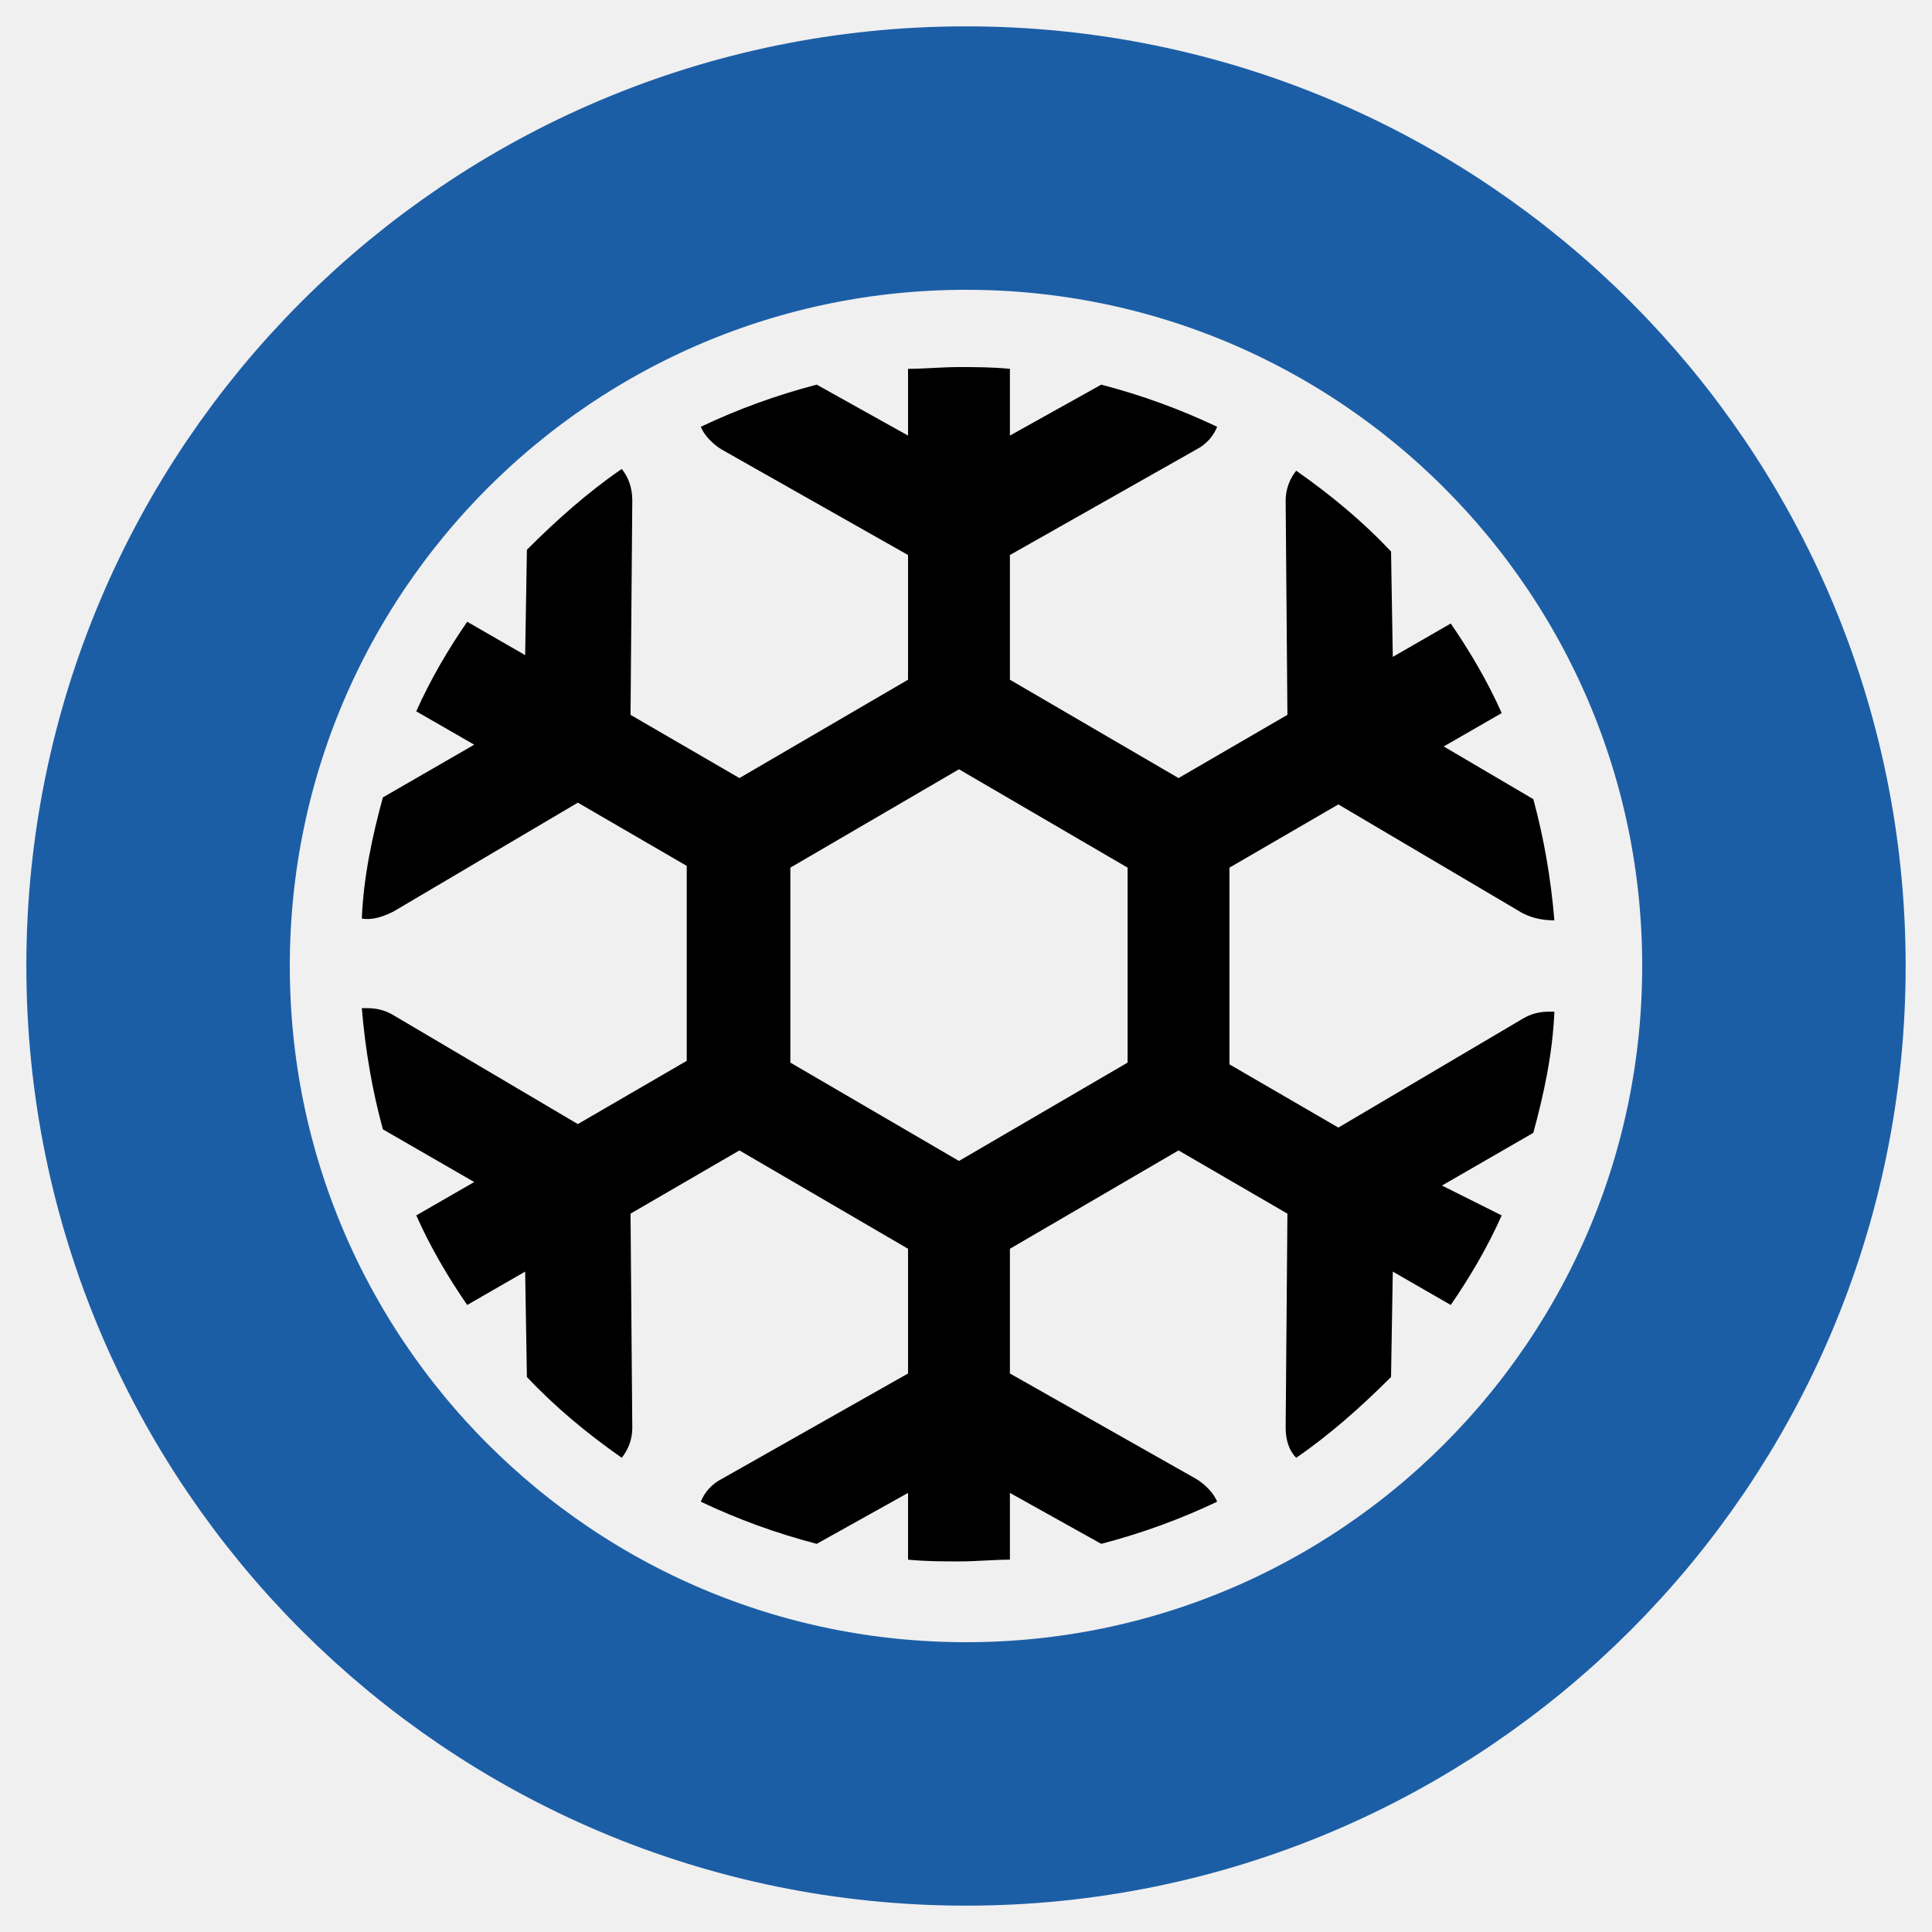
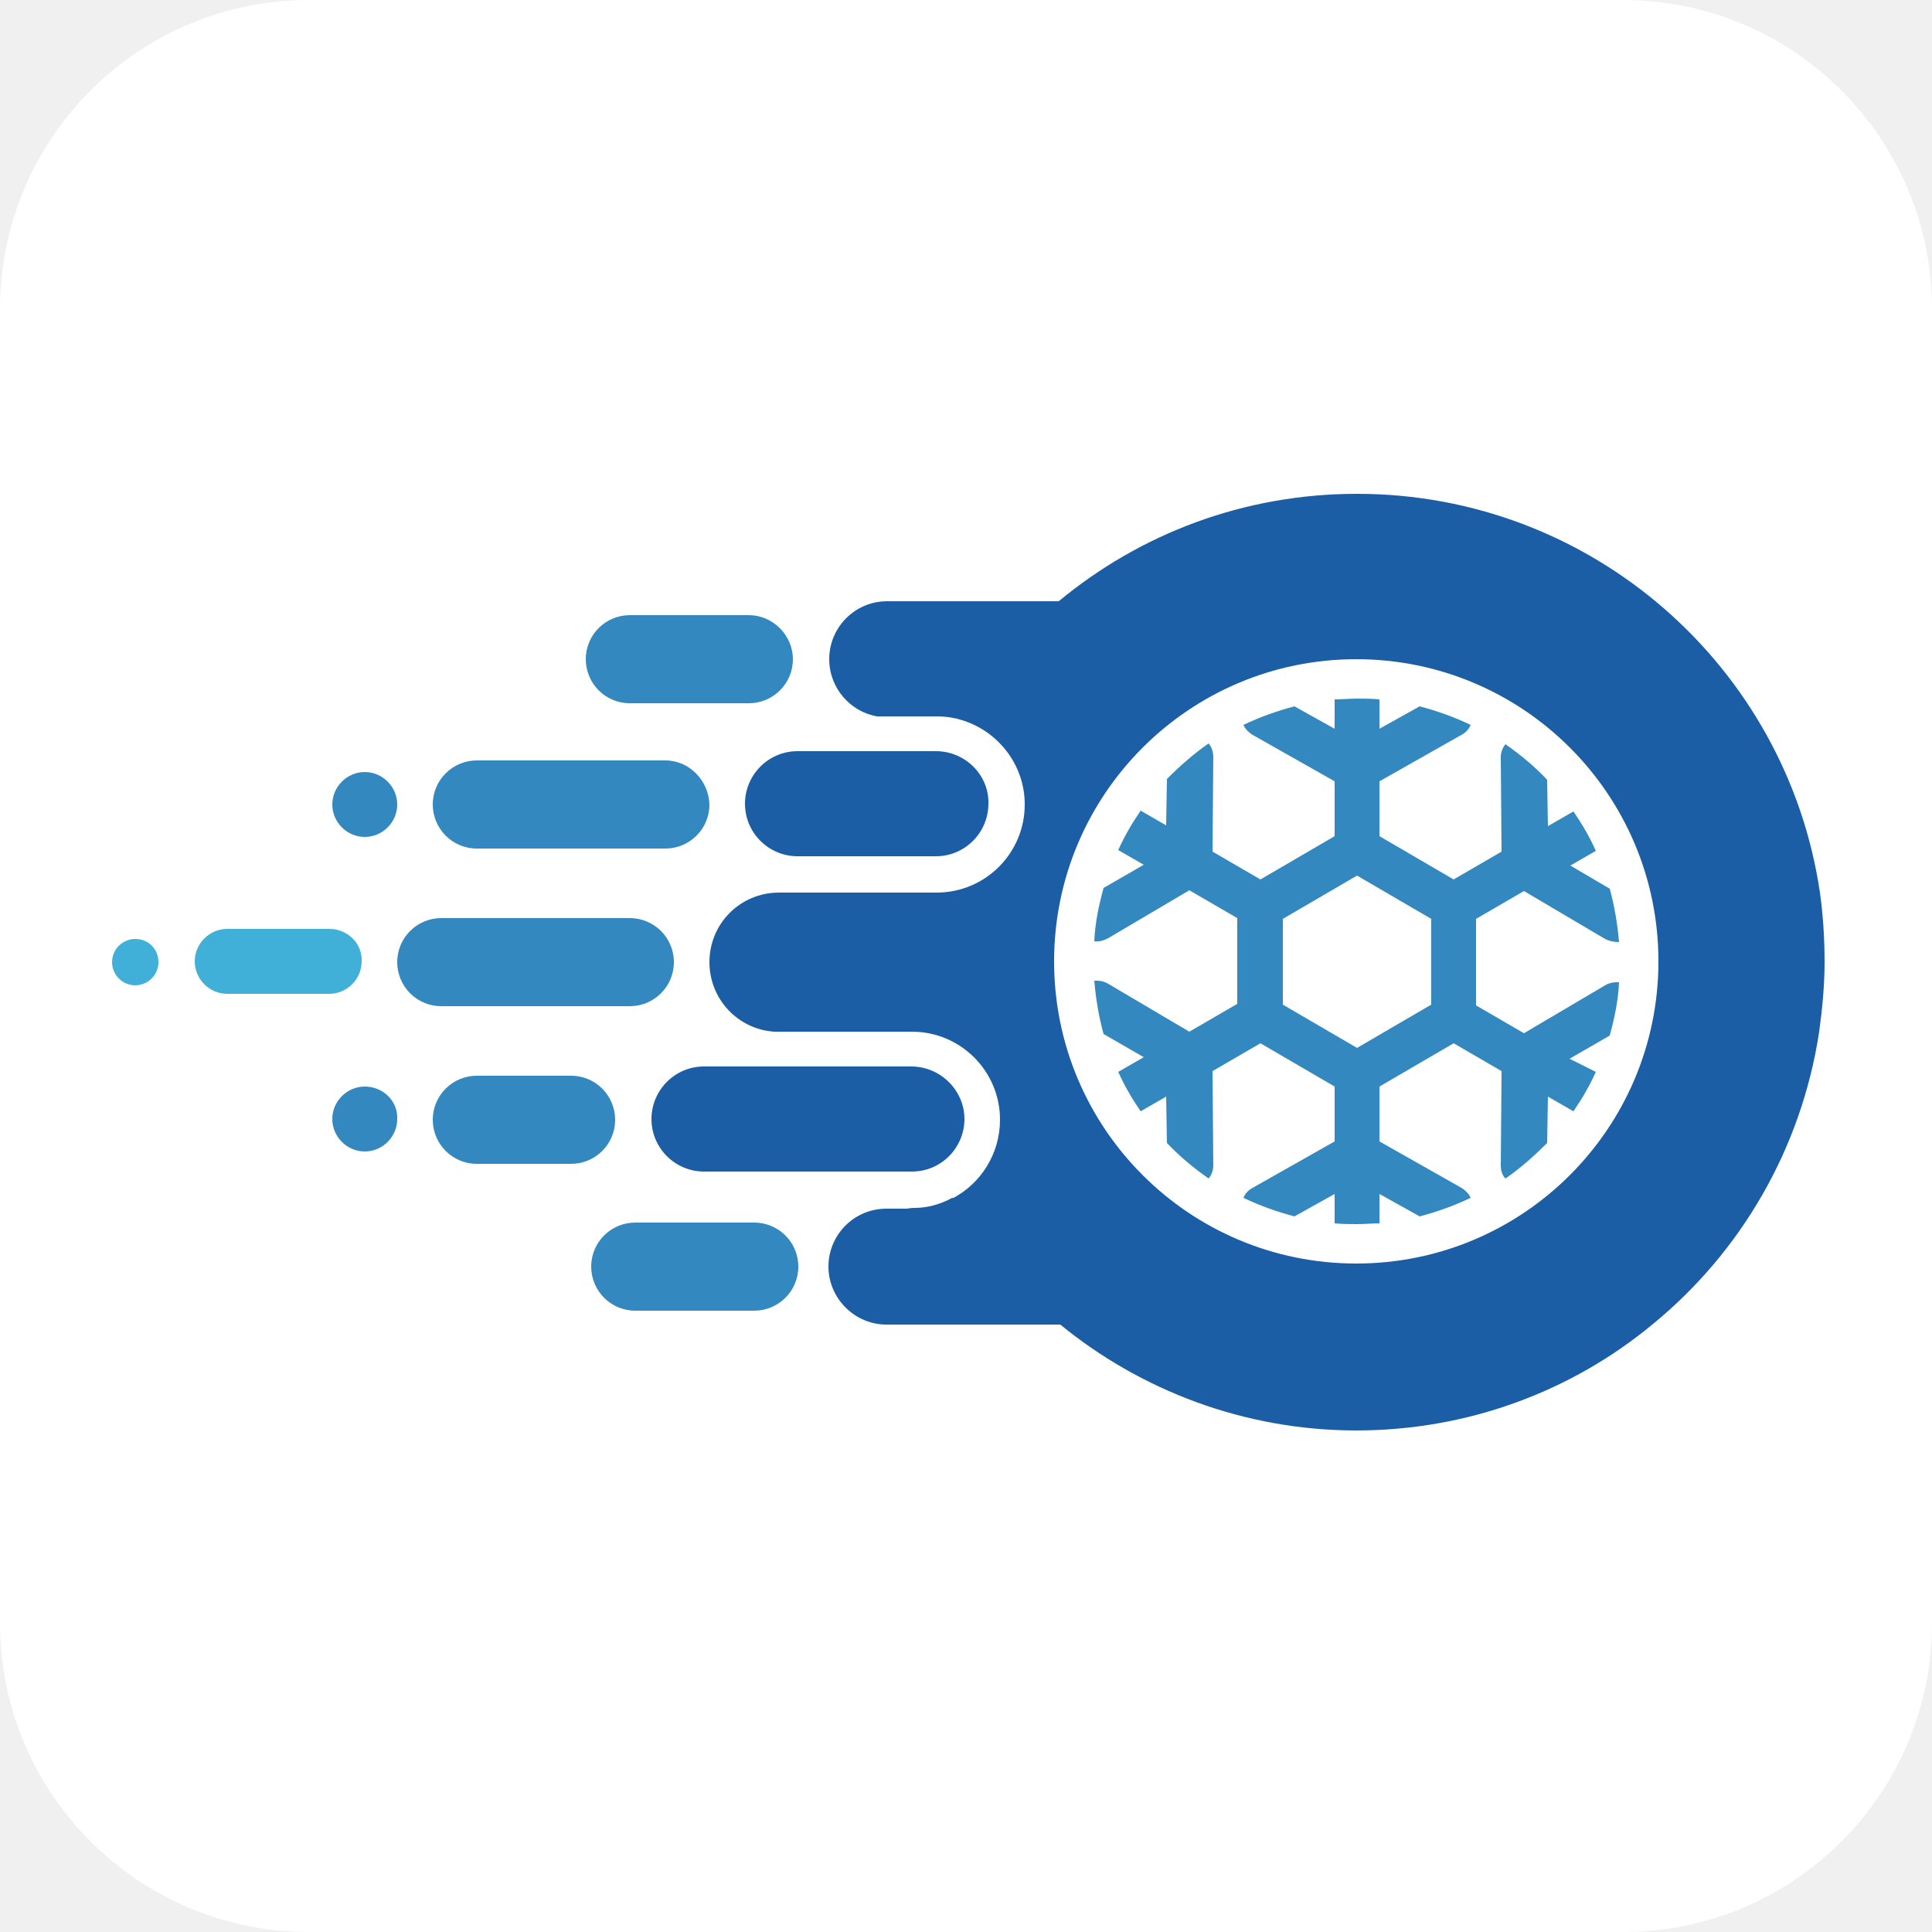
- <svg xmlns="http://www.w3.org/2000/svg" version="1.1" id="Warstwa_1" x="0px" y="0px" viewBox="120 23 110 110" style="enable-background:new 0 0 646.9 155.9;" xml:space="preserve">
-   <g>
-     <circle cx="175" cy="78" r="46" stroke="#1C5EA6" stroke-width="15" fill="none" />
-     <path class="st1" d="M202.1,90.5l5.2-3c0.6-2.2,1.1-4.5,1.2-6.9c-0.1,0-0.2,0-0.3,0c-0.5,0-1,0.1-1.5,0.4l-10.5,6.2l-6.2-3.6V72.4    l6.2-3.6l10.5,6.2c0.6,0.3,1.2,0.4,1.8,0.4c-0.2-2.4-0.6-4.7-1.2-6.9l-5.1-3l3.3-1.9c-0.8-1.8-1.8-3.5-2.9-5.1l-3.3,1.9l-0.1-6    c-1.6-1.7-3.4-3.2-5.4-4.6c-0.4,0.5-0.6,1.1-0.6,1.7l0.1,12.2l-6.2,3.6l-9.6-5.6v-7.1l10.6-6c0.6-0.3,1-0.8,1.2-1.3    c-2.1-1-4.3-1.8-6.6-2.4l-5.2,2.9v-3.8c-1-0.1-2-0.1-2.9-0.1c-1,0-2,0.1-2.9,0.1v3.8l-5.2-2.9c-2.3,0.6-4.5,1.4-6.6,2.4    c0.2,0.5,0.7,1,1.2,1.3l10.6,6v7.1l-9.6,5.6l-6.2-3.6l0.1-12.2c0-0.7-0.2-1.3-0.6-1.8c-1.9,1.3-3.7,2.9-5.4,4.6l-0.1,6l-3.3-1.9    c-1.1,1.6-2.1,3.3-2.9,5.1l3.3,1.9l-5.2,3c-0.6,2.2-1.1,4.5-1.2,6.9c0.6,0.1,1.2-0.1,1.8-0.4l10.5-6.2l6.2,3.6v11.1l-6.2,3.6    l-10.5-6.2c-0.5-0.3-1-0.4-1.5-0.4c-0.1,0-0.2,0-0.3,0c0.2,2.4,0.6,4.7,1.2,6.9l5.2,3l-3.3,1.9c0.8,1.8,1.8,3.5,2.9,5.1l3.3-1.9    l0.1,6c1.6,1.7,3.4,3.2,5.4,4.6c0.4-0.5,0.6-1.1,0.6-1.7l-0.1-12.2l6.2-3.6l9.6,5.6v7.1l-10.6,6c-0.6,0.3-1,0.8-1.2,1.3    c2.1,1,4.3,1.8,6.6,2.4l5.2-2.9v3.8c1,0.1,2,0.1,2.9,0.1c1,0,2-0.1,2.9-0.1v-3.8l5.2,2.9c2.3-0.6,4.5-1.4,6.6-2.4    c-0.2-0.5-0.7-1-1.2-1.3l-10.6-6v-7.1l9.6-5.6l6.2,3.6l-0.1,12.2c0,0.7,0.2,1.3,0.6,1.7c1.9-1.3,3.7-2.9,5.4-4.6l0.1-6l3.3,1.9    c1.1-1.6,2.1-3.3,2.9-5.1L202.1,90.5z M184.2,83.5l-9.6,5.6l-9.6-5.6V72.4l9.6-5.6l9.6,5.6V83.5z" />
+ <svg xmlns="http://www.w3.org/2000/svg" version="1.1" id="Warstwa_1" viewBox="0 0 250 250" xml:space="preserve">
+   <style type="text/css">
+ 	.st0{fill:#1C5EA6;}
+ 	.st1{fill:#3388BF;}
+ 	.st2{fill:#40B0D9;}
+ </style>
+   <rect width="250" height="250" rx="40" ry="40" fill="white" />
+   <g transform="translate(1, 46.5)">
+     <g>
+       <path class="st0" d="M116.9,91.5H90.1c-3.8,0-6.8,3.1-6.8,6.8v0c0,3.8,3.1,6.8,6.8,6.8h26.9c3.8,0,6.8-3.1,6.8-6.8v0    C123.8,94.6,120.7,91.5,116.9,91.5z" />
+       <path class="st0" d="M122.2,108.5c0,0-2.1,1.3-4.8,1.3c-2.7,0-2.9,1.7-2.9,1.7s3.2,0.6,4.8,0.5c1.5-0.1,3.5-0.2,3.7-0.6    c0.2-0.3,0.6-1,0.6-1s0.1-0.8,0.1-0.9s-0.7-0.7-0.7-0.7L122.2,108.5z" />
+       <path class="st0" d="M120.1,50.7h-17.9c-3.8,0-6.8,3.1-6.8,6.8v0c0,3.8,3.1,6.8,6.8,6.8h17.9c3.8,0,6.8-3.1,6.8-6.8v0    C127,53.8,123.9,50.7,120.1,50.7z" />
+       <path class="st1" d="M85.1,51.9H60.7c-3.1,0-5.7,2.5-5.7,5.7v0c0,3.1,2.5,5.7,5.7,5.7h24.4c3.1,0,5.7-2.5,5.7-5.7v0    C90.7,54.5,88.2,51.9,85.1,51.9z" />
+       <path class="st1" d="M80.5,72.3H56.1c-3.1,0-5.7,2.5-5.7,5.7v0c0,3.1,2.5,5.7,5.7,5.7h24.4c3.1,0,5.7-2.5,5.7-5.7v0    C86.2,74.8,83.6,72.3,80.5,72.3z" />
+       <path class="st2" d="M41.6,73.7H28.4c-2.3,0-4.2,1.9-4.2,4.2v0c0,2.3,1.9,4.2,4.2,4.2h13.2c2.3,0,4.2-1.9,4.2-4.2v0    C45.9,75.6,44,73.7,41.6,73.7z" />
+       <path class="st1" d="M72.9,92.7H60.7c-3.1,0-5.7,2.5-5.7,5.7v0c0,3.1,2.5,5.7,5.7,5.7h12.2c3.1,0,5.7-2.5,5.7-5.7v0    C78.6,95.3,76.1,92.7,72.9,92.7z" />
+       <path class="st1" d="M95.9,33.1H80.5c-3.1,0-5.7,2.5-5.7,5.7v0c0,3.1,2.5,5.7,5.7,5.7h15.4c3.1,0,5.7-2.5,5.7-5.7v0    C101.6,35.7,99,33.1,95.9,33.1z" />
+       <path class="st1" d="M96.6,111.7H81.2c-3.1,0-5.7,2.5-5.7,5.7v0c0,3.1,2.5,5.7,5.7,5.7h15.4c3.1,0,5.7-2.5,5.7-5.7v0    C102.3,114.2,99.7,111.7,96.6,111.7z" />
+       <path class="st0" d="M122.8,46.5c0,0-1.1-0.3-2.6-0.3c-1.4,0,0-1.1,0-1.1h3.4l0.5,0.3L122.8,46.5z" />
+       <path class="st1" d="M46.2,94.1L46.2,94.1c-2.3,0-4.2,1.9-4.2,4.2v0c0,2.3,1.9,4.2,4.2,4.2h0c2.3,0,4.2-1.9,4.2-4.2v0    C50.5,96,48.6,94.1,46.2,94.1z" />
+       <path class="st2" d="M16.5,75L16.5,75c-1.6,0-3,1.3-3,3v0c0,1.6,1.3,3,3,3h0c1.6,0,3-1.3,3-3v0C19.5,76.3,18.2,75,16.5,75z" />
+       <path class="st1" d="M46.2,53.4L46.2,53.4c-2.3,0-4.2,1.9-4.2,4.2v0c0,2.3,1.9,4.2,4.2,4.2h0c2.3,0,4.2-1.9,4.2-4.2v0    C50.4,55.3,48.5,53.4,46.2,53.4z" />
+       <path class="st0" d="M234.5,69c-4.3-29.2-29.5-51.6-59.9-51.6c-14.7,0-28.1,5.2-38.6,13.9h-22.2c-4.2,0-7.5,3.4-7.5,7.5    c0,3.7,2.7,6.8,6.2,7.4h7.7h2.8c-0.1,0.1-0.1,0.2-0.2,0.3c5,1.2,8.8,5.7,8.8,11.1c0,6.3-5.1,11.4-11.4,11.4h-5.6H99.8    c-5,0-9,4-9,9c0,4.8,3.7,8.7,8.4,9H117c6.3,0,11.4,5.1,11.4,11.4c0,4.4-2.5,8.3-6.2,10.2c0.3,0.4,0.5,0.9,0.8,1.3h-9.3    c-4.2,0-7.5,3.4-7.5,7.5s3.4,7.5,7.5,7.5h22.5c10.4,8.5,23.8,13.7,38.3,13.7c14.5,0,27.9-5.1,38.3-13.7    c11.4-9.3,19.3-22.7,21.6-37.9c0.4-2.9,0.7-6,0.7-9C235.1,74.9,234.9,71.9,234.5,69z M174.5,117c-21.6,0-39.1-17.5-39.1-39.1    s17.5-39.1,39.1-39.1s39.1,17.5,39.1,39.1S196.1,117,174.5,117z" />
+       <path class="st1" d="M202.1,90.5l5.2-3c0.6-2.2,1.1-4.5,1.2-6.9c-0.1,0-0.2,0-0.3,0c-0.5,0-1,0.1-1.5,0.4l-10.5,6.2l-6.2-3.6V72.4    l6.2-3.6l10.5,6.2c0.6,0.3,1.2,0.4,1.8,0.4c-0.2-2.4-0.6-4.7-1.2-6.9l-5.1-3l3.3-1.9c-0.8-1.8-1.8-3.5-2.9-5.1l-3.3,1.9l-0.1-6    c-1.6-1.7-3.4-3.2-5.4-4.6c-0.4,0.5-0.6,1.1-0.6,1.7l0.1,12.2l-6.2,3.6l-9.6-5.6v-7.1l10.6-6c0.6-0.3,1-0.8,1.2-1.3    c-2.1-1-4.3-1.8-6.6-2.4l-5.2,2.9v-3.8c-1-0.1-2-0.1-2.9-0.1c-1,0-2,0.1-2.9,0.1v3.8l-5.2-2.9c-2.3,0.6-4.5,1.4-6.6,2.4    c0.2,0.5,0.7,1,1.2,1.3l10.6,6v7.1l-9.6,5.6l-6.2-3.6l0.1-12.2c0-0.7-0.2-1.3-0.6-1.8c-1.9,1.3-3.7,2.9-5.4,4.6l-0.1,6l-3.3-1.9    c-1.1,1.6-2.1,3.3-2.9,5.1l3.3,1.9l-5.2,3c-0.6,2.2-1.1,4.5-1.2,6.9c0.6,0.1,1.2-0.1,1.8-0.4l10.5-6.2l6.2,3.6v11.1l-6.2,3.6    l-10.5-6.2c-0.5-0.3-1-0.4-1.5-0.4c-0.1,0-0.2,0-0.3,0c0.2,2.4,0.6,4.7,1.2,6.9l5.2,3l-3.3,1.9c0.8,1.8,1.8,3.5,2.9,5.1l3.3-1.9    l0.1,6c1.6,1.7,3.4,3.2,5.4,4.6c0.4-0.5,0.6-1.1,0.6-1.7l-0.1-12.2l6.2-3.6l9.6,5.6v7.1l-10.6,6c-0.6,0.3-1,0.8-1.2,1.3    c2.1,1,4.3,1.8,6.6,2.4l5.2-2.9v3.8c1,0.1,2,0.1,2.9,0.1c1,0,2-0.1,2.9-0.1v-3.8l5.2,2.9c2.3-0.6,4.5-1.4,6.6-2.4    c-0.2-0.5-0.7-1-1.2-1.3l-10.6-6v-7.1l9.6-5.6l6.2,3.6l-0.1,12.2c0,0.7,0.2,1.3,0.6,1.7c1.9-1.3,3.7-2.9,5.4-4.6l0.1-6l3.3,1.9    c1.1-1.6,2.1-3.3,2.9-5.1L202.1,90.5z M184.2,83.5l-9.6,5.6l-9.6-5.6V72.4l9.6-5.6l9.6,5.6V83.5z" />
+     </g>
  </g>
</svg>
